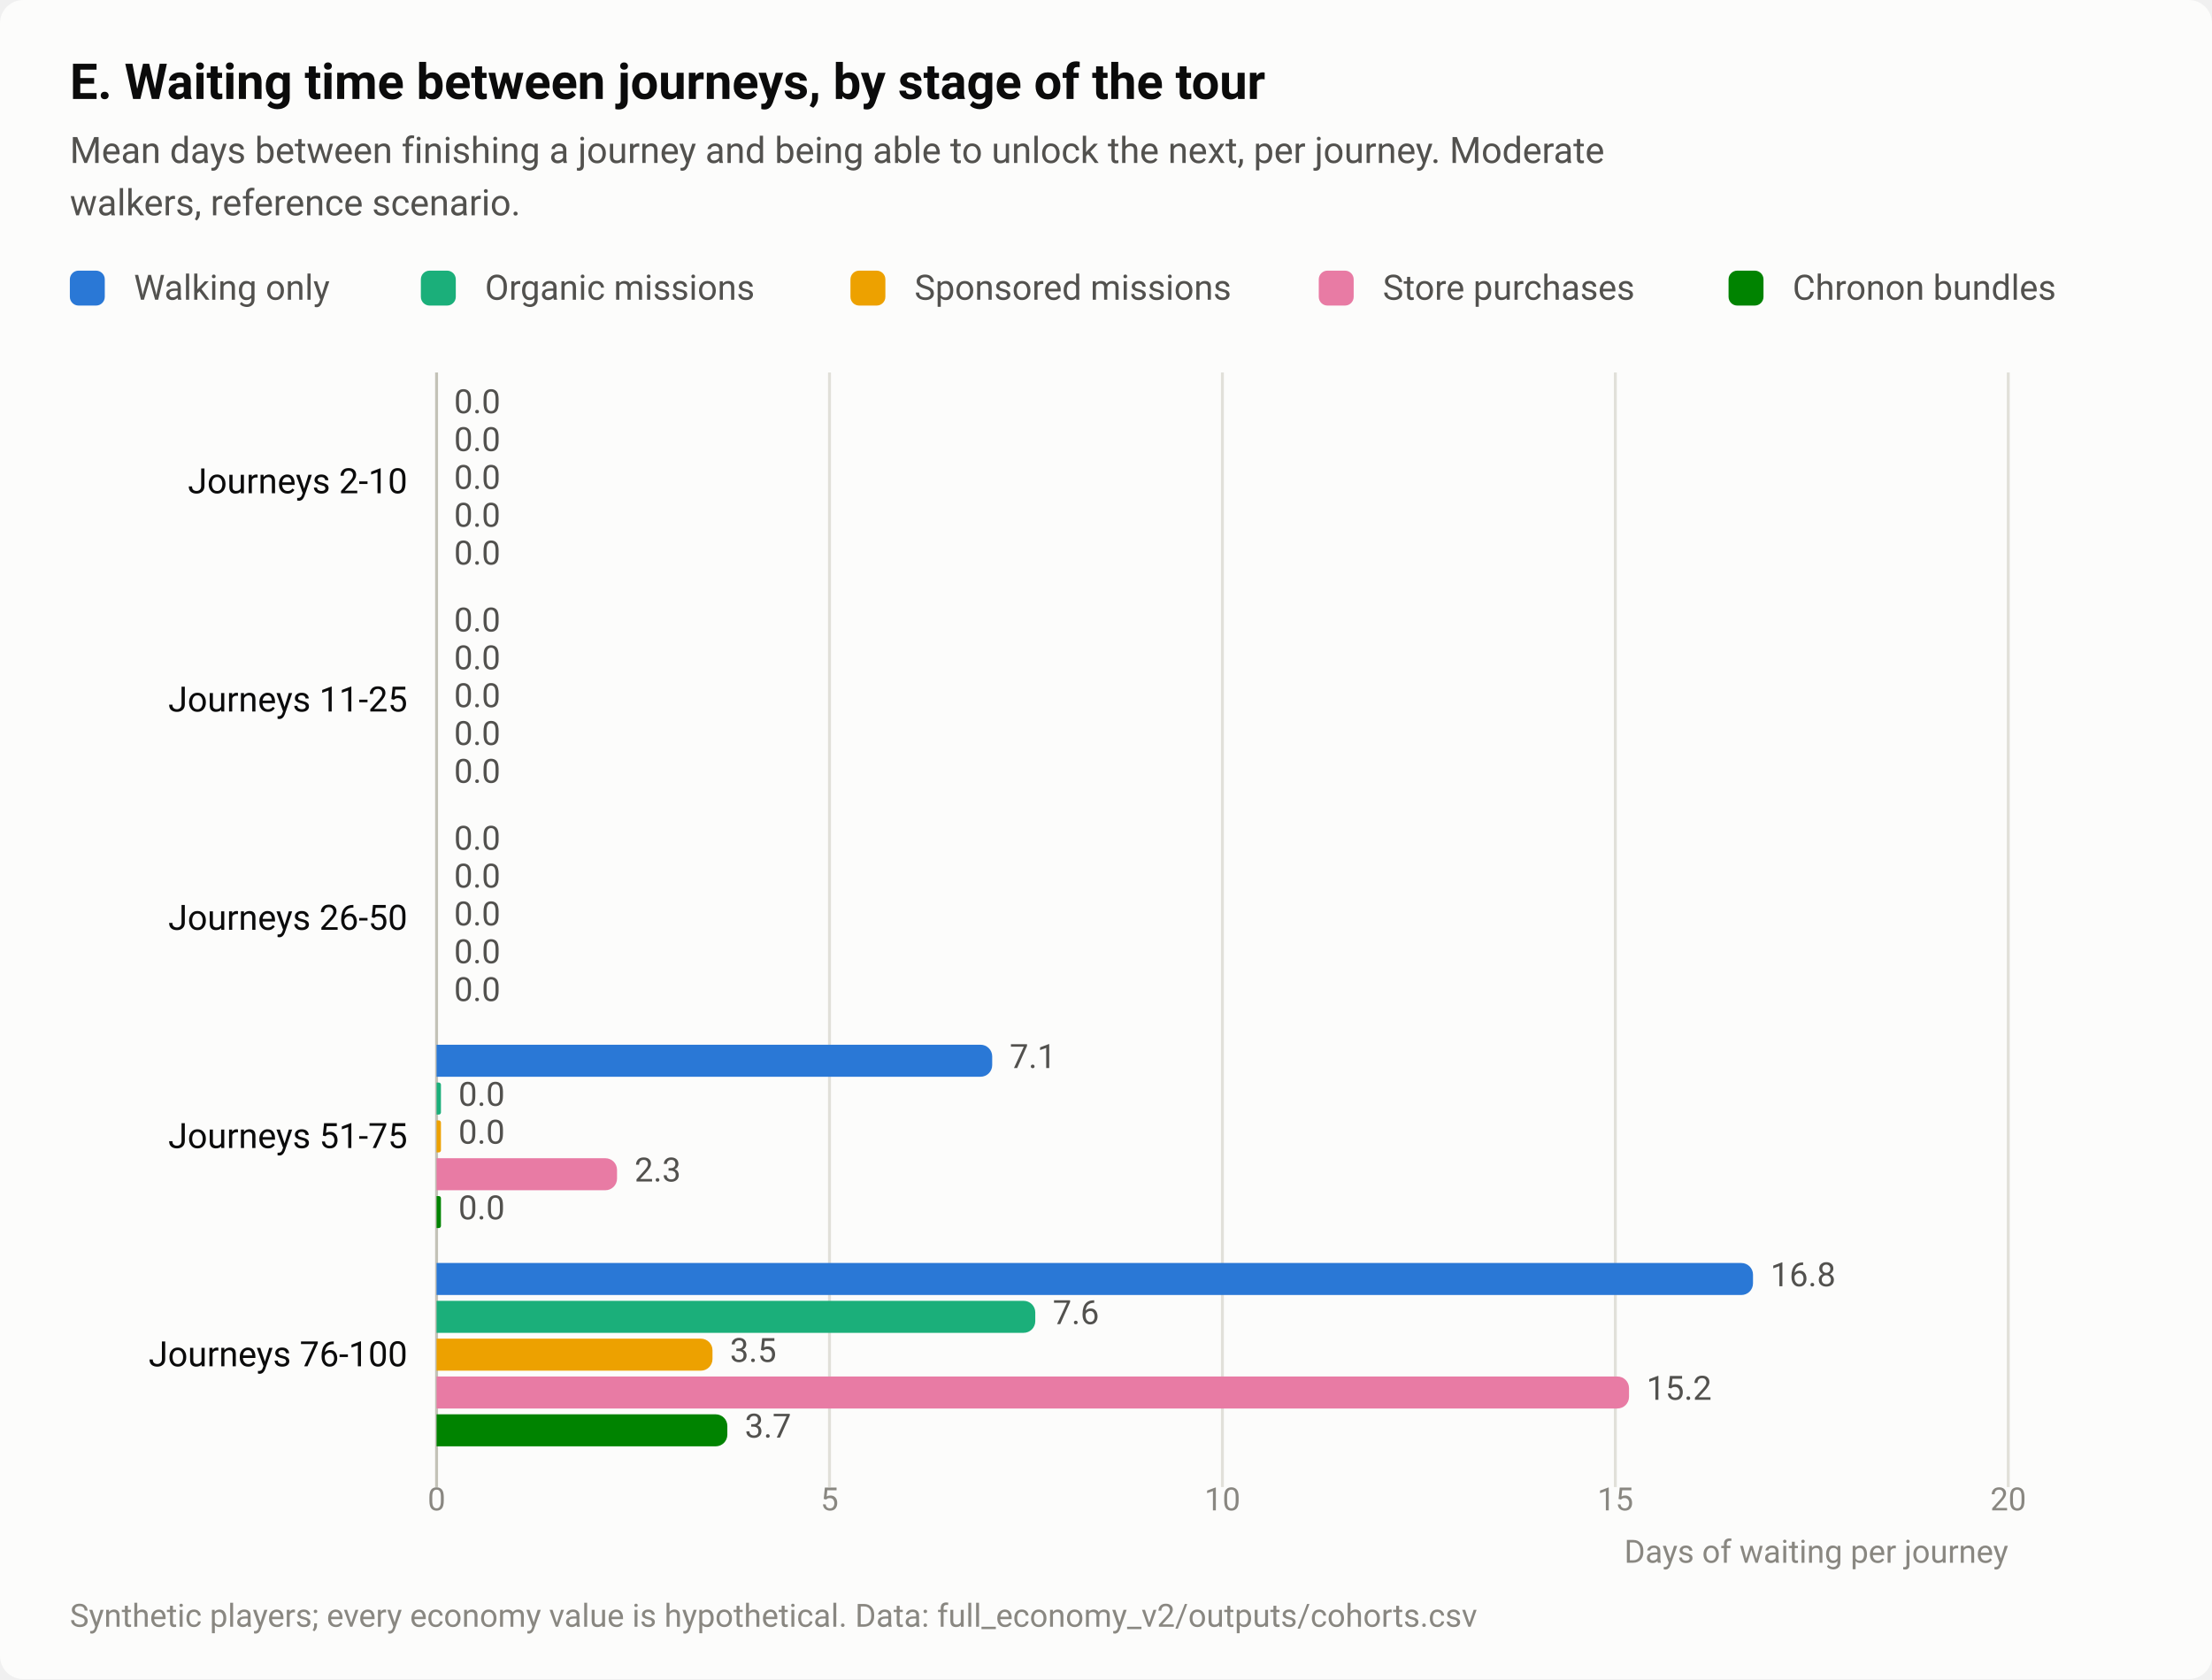
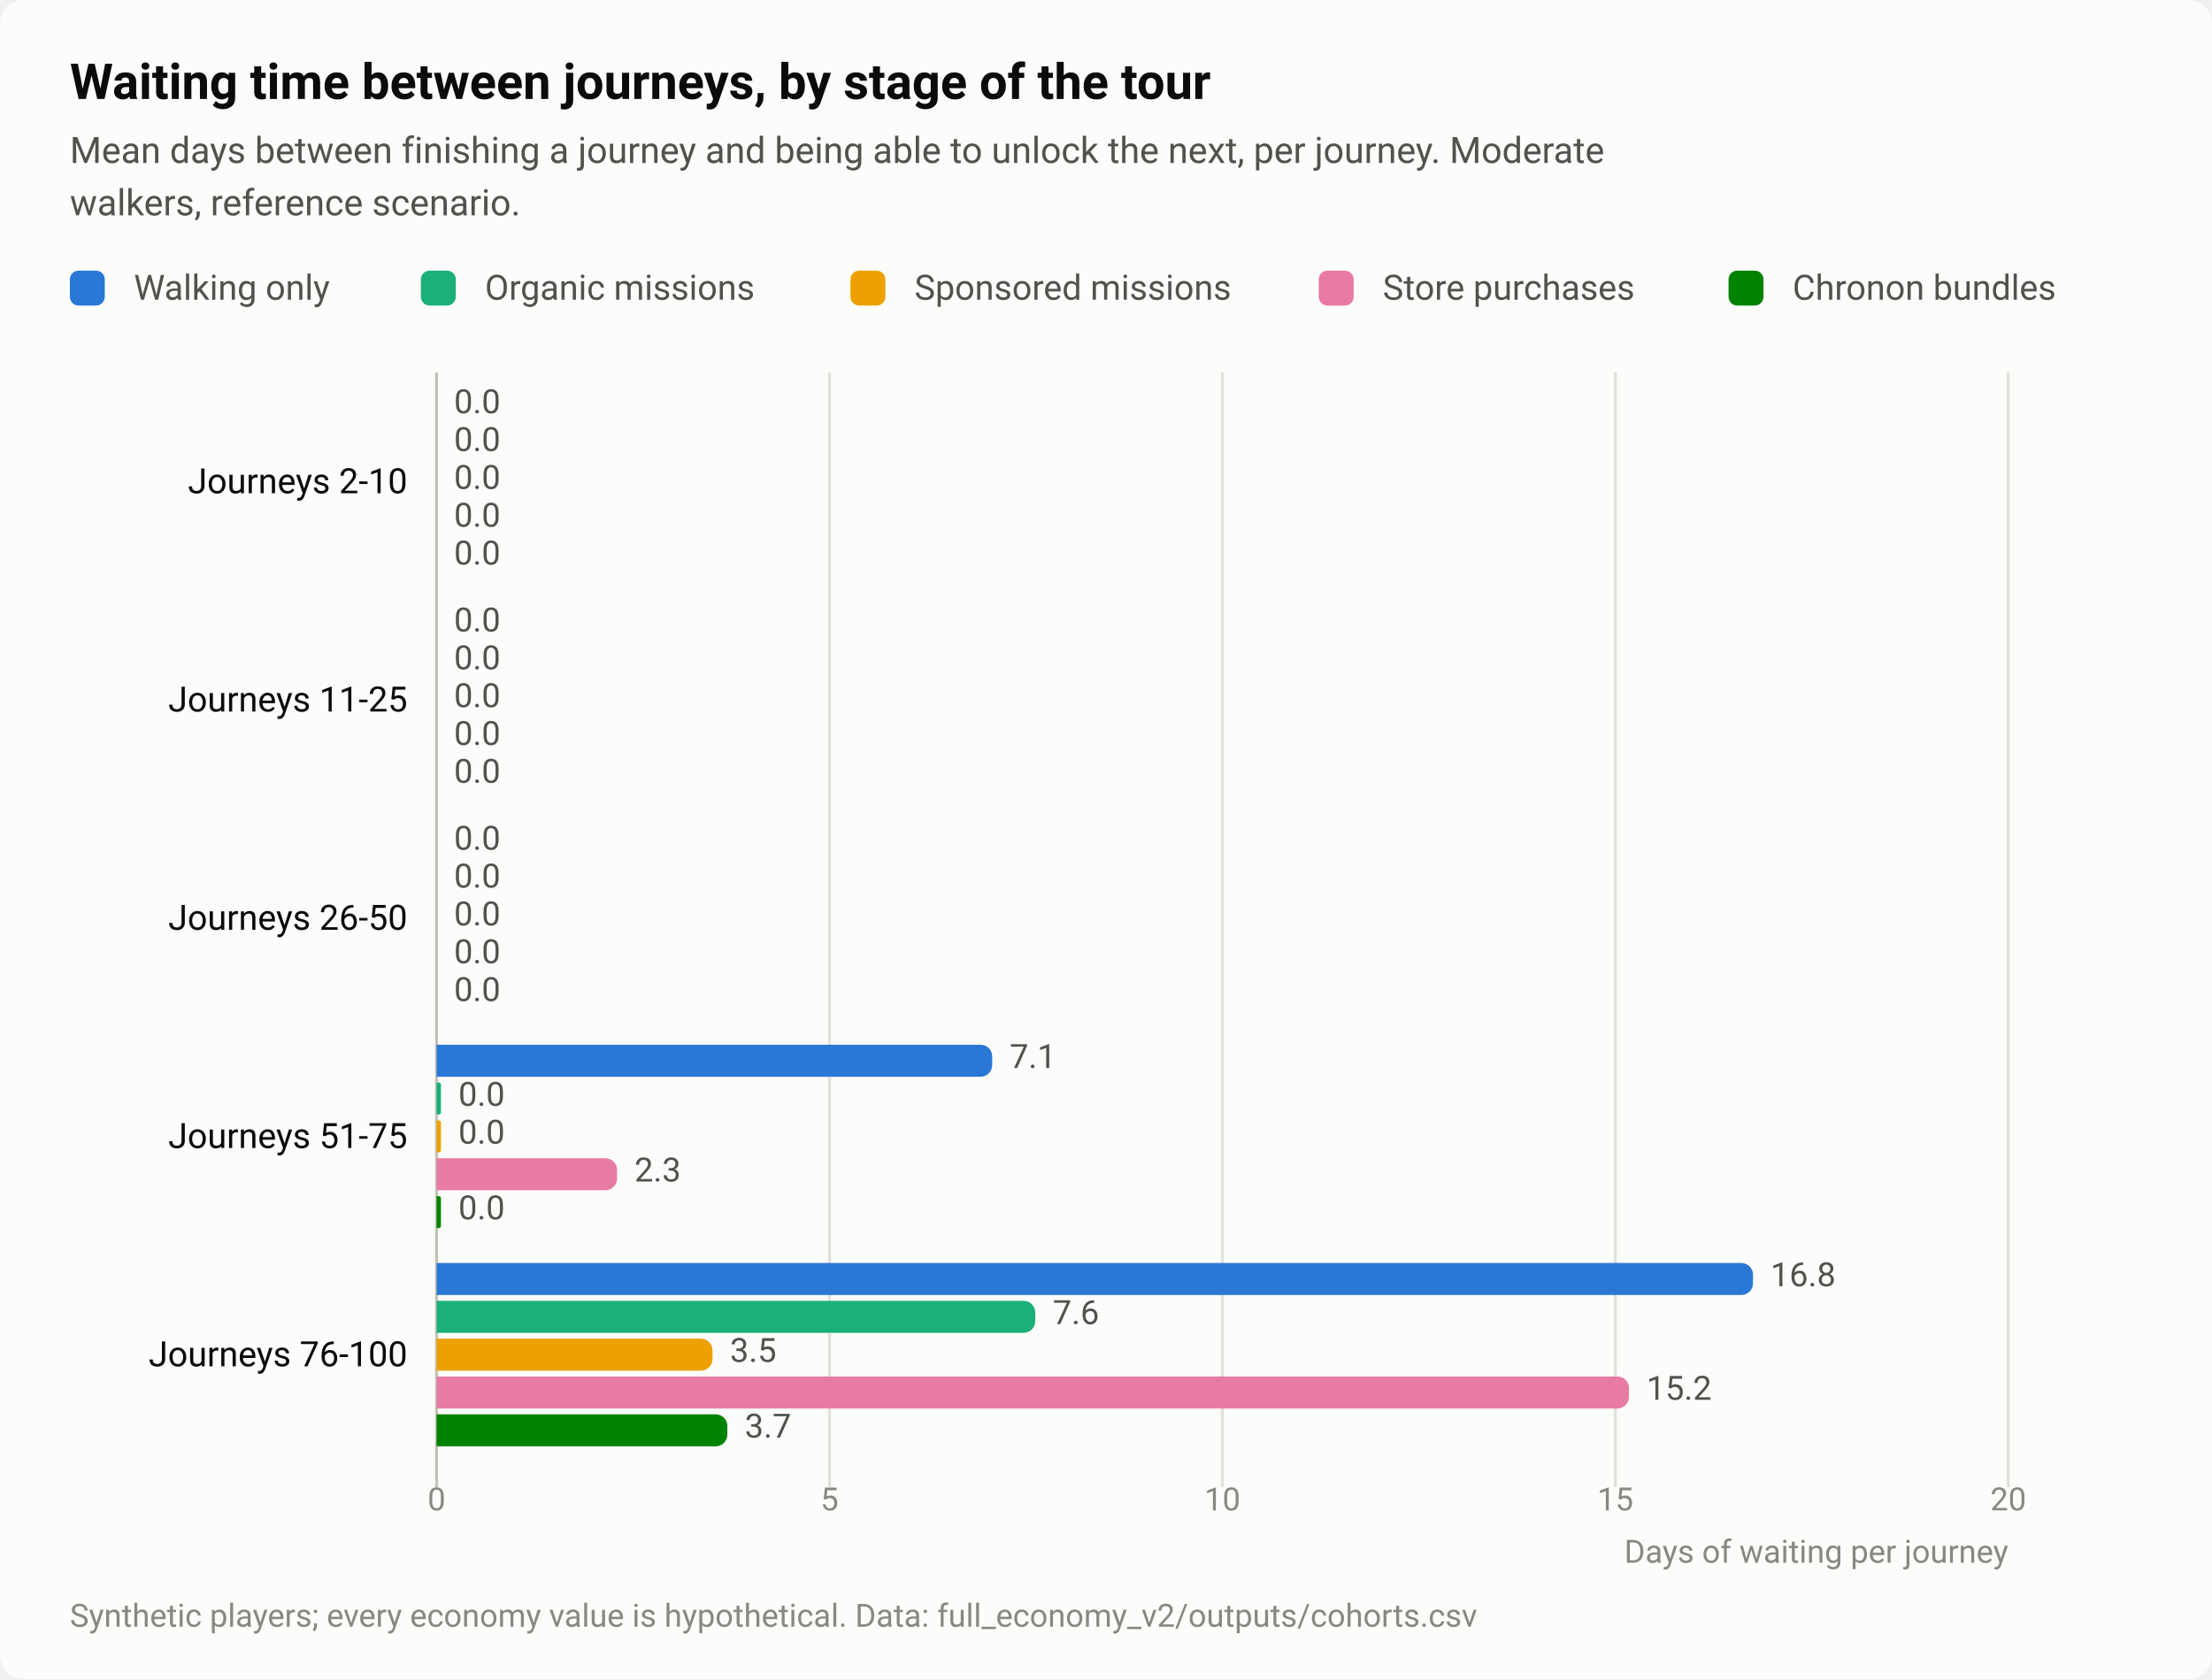
<svg xmlns="http://www.w3.org/2000/svg" viewBox="0 0 760 577" width="760" height="577" role="img" aria-labelledby="title desc">
  <style>
.bg{fill:#fcfcfb}.t1{fill:#0b0b0b}.t2{fill:#52514e}.mu{fill:#898781}.ring{stroke:#fcfcfb}
.grid{stroke:#e1e0d9;stroke-width:1}.axis{stroke:#c3c2b7;stroke-width:1}.zero{stroke:#898781;stroke-width:1}
.tw{fill:#ffffff}.tb{fill:#0b0b0b}.lp{stroke:#52514e}.fp{fill:#52514e}
.c1{fill:#2a78d6}.l1{stroke:#2a78d6}
.c2{fill:#eb6834}.l2{stroke:#eb6834}
.c3{fill:#1baf7a}.l3{stroke:#1baf7a}
.c4{fill:#eda100}.l4{stroke:#eda100}
.c5{fill:#e87ba4}.l5{stroke:#e87ba4}
.c6{fill:#008300}.l6{stroke:#008300}
.c7{fill:#6250d6}.l7{stroke:#6250d6}
.c8{fill:#e34948}.l8{stroke:#e34948}
.o1{fill:#86b6ef}.ol1{stroke:#86b6ef}
.o2{fill:#2a78d6}.ol2{stroke:#2a78d6}
.o3{fill:#104281}.ol3{stroke:#104281}
.h1{fill:#cde2fb}.ht1{fill:#0b0b0b}
.h2{fill:#9ec5f4}.ht2{fill:#0b0b0b}
.h3{fill:#6da7ec}.ht3{fill:#0b0b0b}
.h4{fill:#3987e5}.ht4{fill:#ffffff}
.h5{fill:#256abf}.ht5{fill:#ffffff}
.h6{fill:#184f95}.ht6{fill:#ffffff}
.h7{fill:#0d366b}.ht7{fill:#ffffff}
text{font-family:system-ui,-apple-system,"Segoe UI",Roboto,Helvetica,Arial,sans-serif}
@media (prefers-color-scheme: dark){
.bg{fill:#1a1a19}.t1{fill:#f0efec}.t2{fill:#c3c2b7}.ring{stroke:#1a1a19}.grid{stroke:#2c2c2a}.axis{stroke:#383835}.lp{stroke:#c3c2b7}.fp{fill:#c3c2b7}
.c1{fill:#3987e5}.l1{stroke:#3987e5}
.c2{fill:#d95926}.l2{stroke:#d95926}
.c3{fill:#199e70}.l3{stroke:#199e70}
.c4{fill:#c98500}.l4{stroke:#c98500}
.c5{fill:#d55181}.l5{stroke:#d55181}
.c6{fill:#008300}.l6{stroke:#008300}
.c7{fill:#9085e9}.l7{stroke:#9085e9}
.c8{fill:#e66767}.l8{stroke:#e66767}
.o1{fill:#256abf}.ol1{stroke:#256abf}
.o2{fill:#5598e7}.ol2{stroke:#5598e7}
.o3{fill:#9ec5f4}.ol3{stroke:#9ec5f4}
.h1{fill:#183049}.ht1{fill:#ffffff}
.h2{fill:#184f95}.ht2{fill:#ffffff}
.h3{fill:#1c5cab}.ht3{fill:#ffffff}
.h4{fill:#256abf}.ht4{fill:#ffffff}
.h5{fill:#3987e5}.ht5{fill:#ffffff}
.h6{fill:#6da7ec}.ht6{fill:#0b0b0b}
.h7{fill:#b7d3f6}.ht7{fill:#0b0b0b}}
</style>
  <rect class="bg" width="760" height="577" rx="8" />
-   <text x="24" y="34" font-size="17" class="t1" font-weight="600">E. Waiting time between journeys, by stage of the tour</text>
+   <text x="24" y="34" font-size="17" class="t1" font-weight="600">Waiting time between journeys, by stage of the tour</text>
  <text x="24" y="56" font-size="12.5" class="t2">Mean days between finishing a journey and being able to unlock the next, per journey. Moderate</text>
  <text x="24" y="74" font-size="12.5" class="t2">walkers, reference scenario.</text>
  <rect class="c1" x="24" y="93" width="12" height="12" rx="3" />
  <text x="46" y="103" font-size="12" class="t2">Walking only</text>
  <rect class="c3" x="144.6" y="93" width="12" height="12" rx="3" />
  <text x="166.6" y="103" font-size="12" class="t2">Organic missions</text>
  <rect class="c4" x="292.2" y="93" width="12" height="12" rx="3" />
  <text x="314.2" y="103" font-size="12" class="t2">Sponsored missions</text>
  <rect class="c5" x="453.1" y="93" width="12" height="12" rx="3" />
  <text x="475.1" y="103" font-size="12" class="t2">Store purchases</text>
  <rect class="c6" x="593.9" y="93" width="12" height="12" rx="3" />
  <text x="615.9" y="103" font-size="12" class="t2">Chronon bundles</text>
  <line class="axis" x1="150" y1="128" x2="150" y2="511" />
  <line class="grid" x1="285" y1="128" x2="285" y2="511" />
  <line class="grid" x1="420" y1="128" x2="420" y2="511" />
  <line class="grid" x1="555" y1="128" x2="555" y2="511" />
  <line class="grid" x1="690" y1="128" x2="690" y2="511" />
  <text x="140" y="169.5" font-size="12" class="t1" text-anchor="end">Journeys 2-10</text>
  <text x="156" y="142" font-size="11.5" class="t2">0.0</text>
  <text x="156" y="155" font-size="11.5" class="t2">0.0</text>
  <text x="156" y="168" font-size="11.5" class="t2">0.0</text>
  <text x="156" y="181" font-size="11.5" class="t2">0.0</text>
  <text x="156" y="194" font-size="11.5" class="t2">0.0</text>
  <text x="140" y="244.5" font-size="12" class="t1" text-anchor="end">Journeys 11-25</text>
  <text x="156" y="217" font-size="11.5" class="t2">0.0</text>
  <text x="156" y="230" font-size="11.5" class="t2">0.0</text>
  <text x="156" y="243" font-size="11.5" class="t2">0.0</text>
  <text x="156" y="256" font-size="11.5" class="t2">0.0</text>
  <text x="156" y="269" font-size="11.5" class="t2">0.0</text>
  <text x="140" y="319.5" font-size="12" class="t1" text-anchor="end">Journeys 26-50</text>
  <text x="156" y="292" font-size="11.5" class="t2">0.0</text>
  <text x="156" y="305" font-size="11.5" class="t2">0.0</text>
  <text x="156" y="318" font-size="11.5" class="t2">0.0</text>
  <text x="156" y="331" font-size="11.5" class="t2">0.0</text>
  <text x="156" y="344" font-size="11.5" class="t2">0.0</text>
  <text x="140" y="394.5" font-size="12" class="t1" text-anchor="end">Journeys 51-75</text>
  <path class="c1" d="M150,359H336.9A4,4 0 0 1 340.9,363V366A4,4 0 0 1 336.9,370H150Z" />
  <text x="346.9" y="367" font-size="11.5" class="t2">7.1</text>
  <path class="c3" d="M150,372H150.8A0.75,0.75 0 0 1 151.5,372.8V382.3A0.75,0.75 0 0 1 150.8,383H150Z" />
  <text x="157.5" y="380" font-size="11.5" class="t2">0.0</text>
  <path class="c4" d="M150,385H150.8A0.75,0.75 0 0 1 151.5,385.8V395.3A0.75,0.75 0 0 1 150.8,396H150Z" />
  <text x="157.5" y="393" font-size="11.5" class="t2">0.0</text>
  <path class="c5" d="M150,398H208A4,4 0 0 1 212,402V405A4,4 0 0 1 208,409H150Z" />
  <text x="218" y="406" font-size="11.5" class="t2">2.3</text>
  <path class="c6" d="M150,411H150.8A0.75,0.75 0 0 1 151.5,411.8V421.3A0.75,0.75 0 0 1 150.8,422H150Z" />
  <text x="157.5" y="419" font-size="11.5" class="t2">0.0</text>
  <text x="140" y="469.5" font-size="12" class="t1" text-anchor="end">Journeys 76-100</text>
  <path class="c1" d="M150,434H598.3A4,4 0 0 1 602.3,438V441A4,4 0 0 1 598.3,445H150Z" />
  <text x="608.3" y="442" font-size="11.5" class="t2">16.8</text>
  <path class="c3" d="M150,447H351.7A4,4 0 0 1 355.7,451V454A4,4 0 0 1 351.7,458H150Z" />
  <text x="361.7" y="455" font-size="11.5" class="t2">7.6</text>
  <path class="c4" d="M150,460H240.8A4,4 0 0 1 244.8,464V467A4,4 0 0 1 240.8,471H150Z" />
  <text x="250.8" y="468" font-size="11.5" class="t2">3.5</text>
  <path class="c5" d="M150,473H555.7A4,4 0 0 1 559.7,477V480A4,4 0 0 1 555.7,484H150Z" />
  <text x="565.7" y="481" font-size="11.5" class="t2">15.2</text>
  <path class="c6" d="M150,486H245.9A4,4 0 0 1 249.9,490V493A4,4 0 0 1 245.9,497H150Z" />
  <text x="255.9" y="494" font-size="11.5" class="t2">3.7</text>
  <text x="150" y="519" font-size="11" class="mu" text-anchor="middle">0</text>
  <text x="285" y="519" font-size="11" class="mu" text-anchor="middle">5</text>
  <text x="420" y="519" font-size="11" class="mu" text-anchor="middle">10</text>
  <text x="555" y="519" font-size="11" class="mu" text-anchor="middle">15</text>
  <text x="690" y="519" font-size="11" class="mu" text-anchor="middle">20</text>
  <text x="690" y="537" font-size="11" class="mu" text-anchor="end">Days of waiting per journey</text>
  <text x="24" y="559" font-size="11" class="mu">Synthetic players; every economy value is hypothetical. Data: full_economy_v2/outputs/cohorts.csv</text>
</svg>
